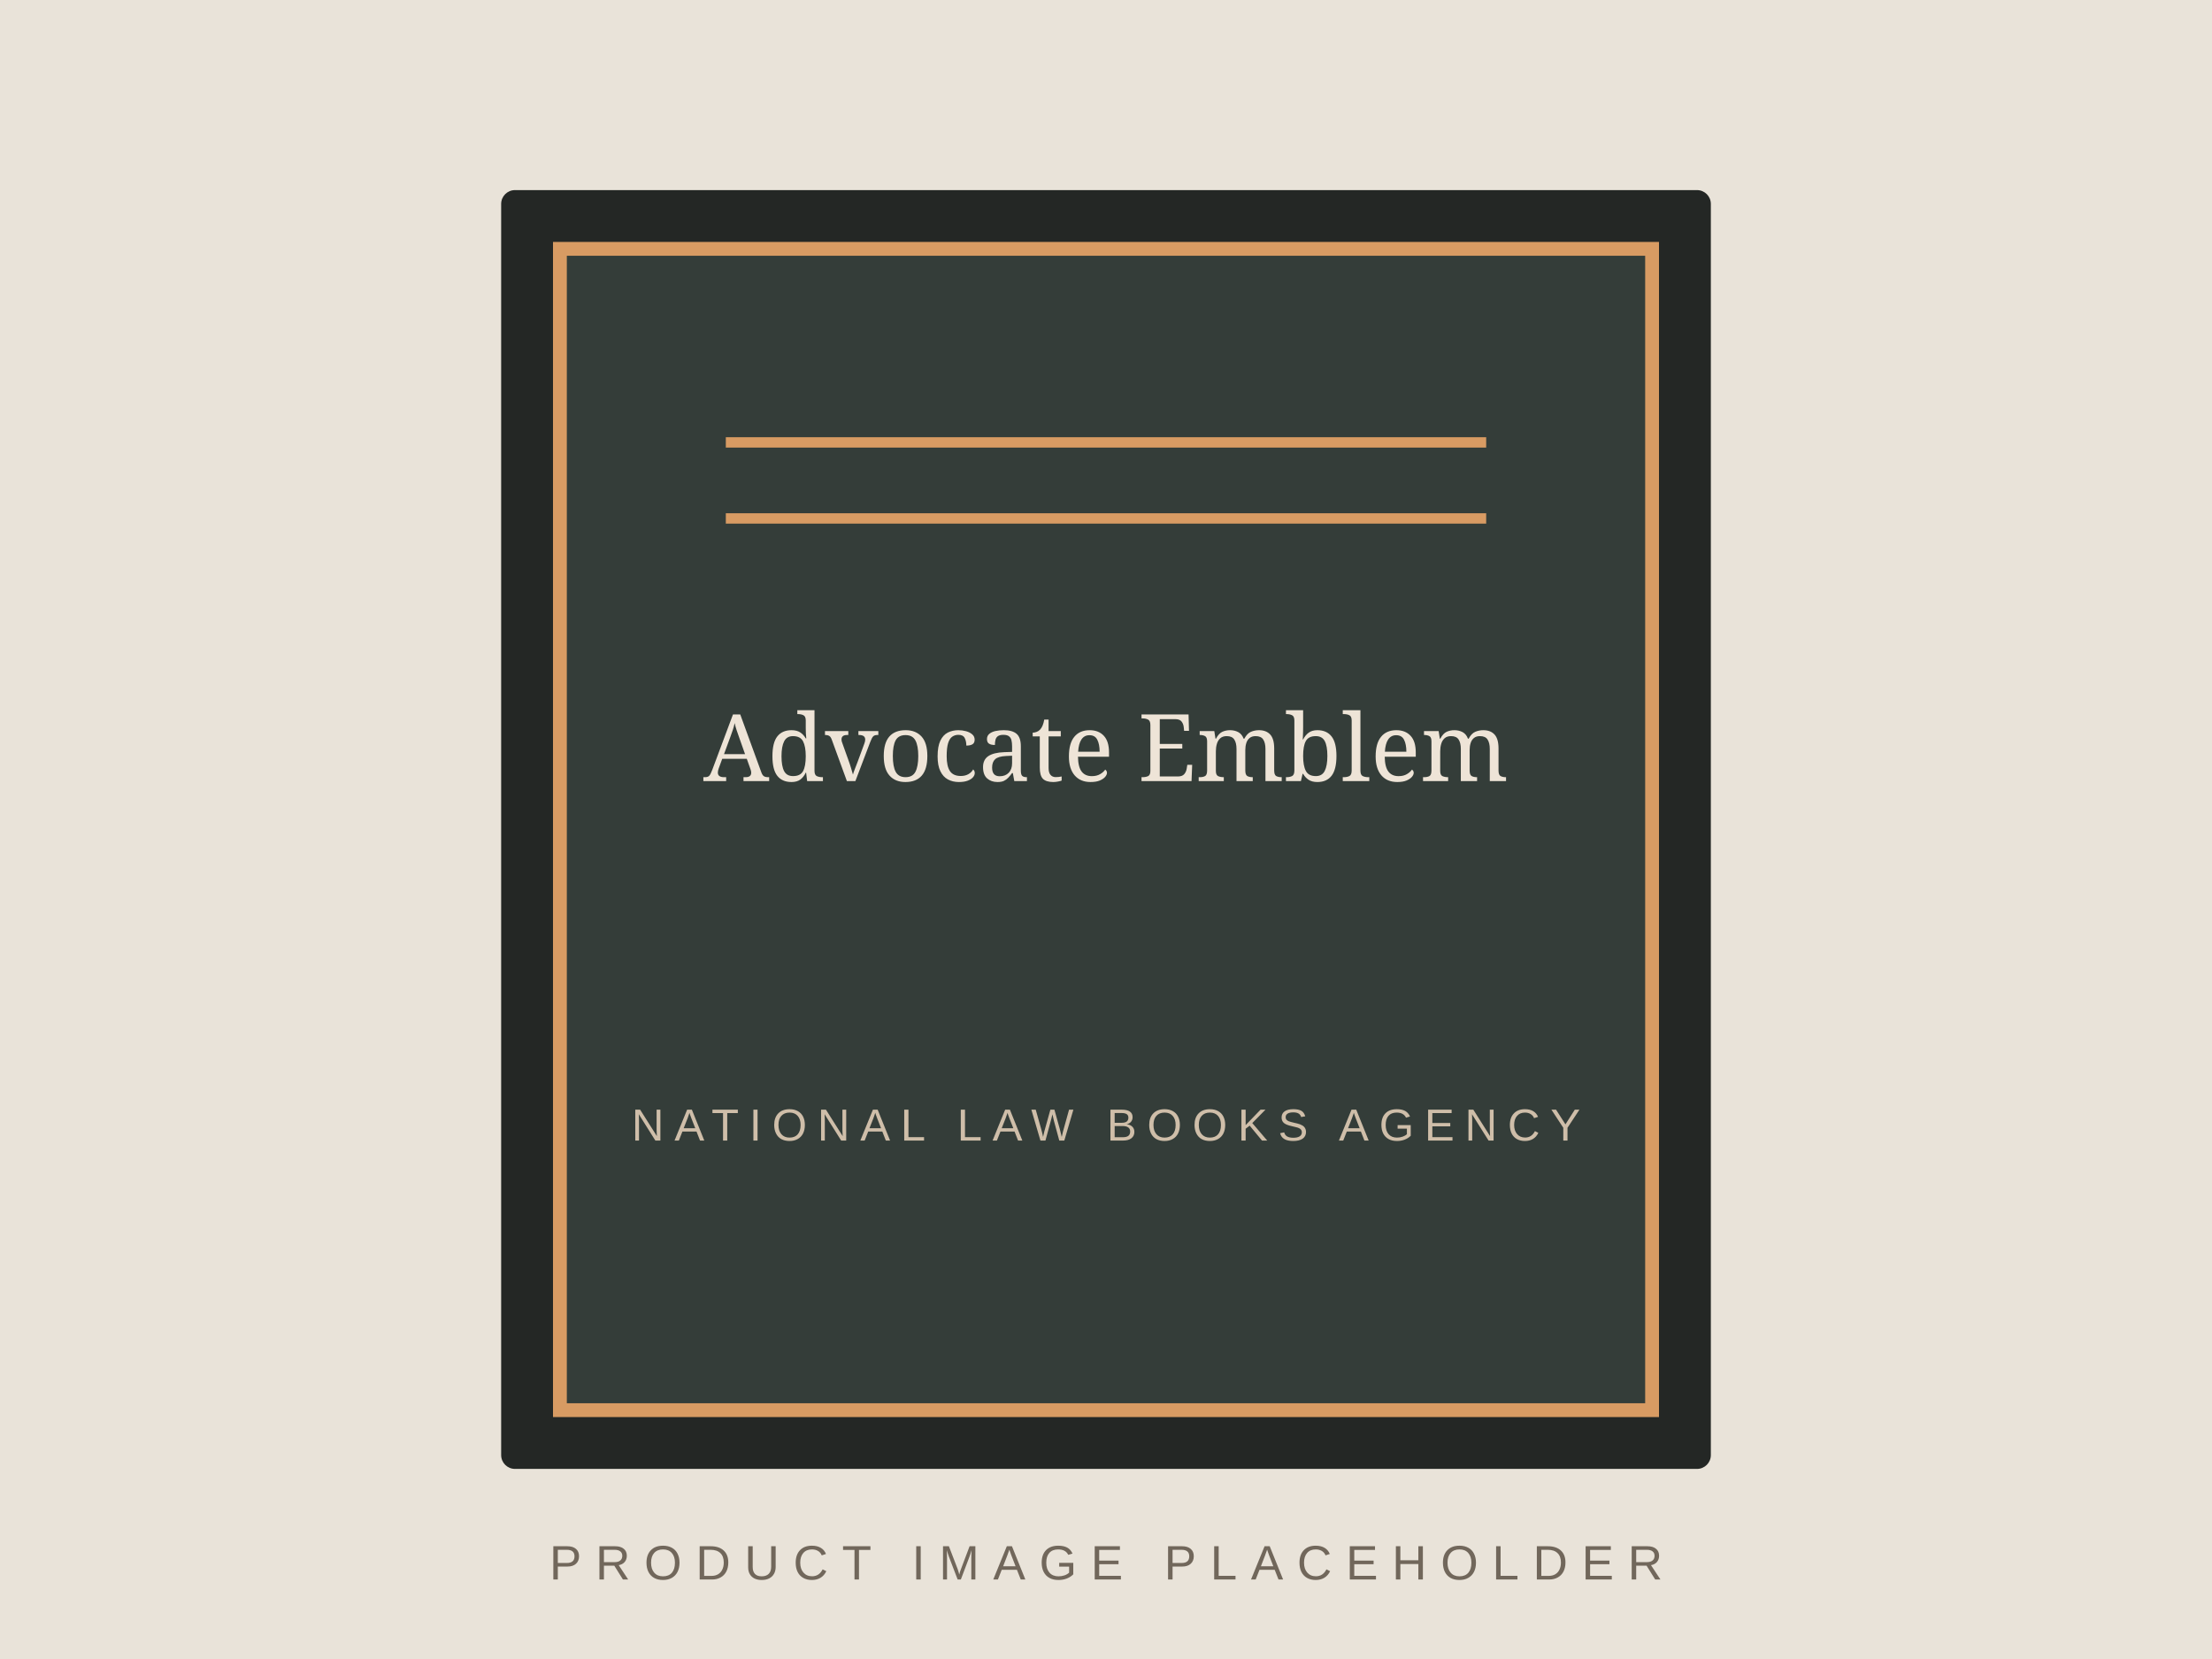
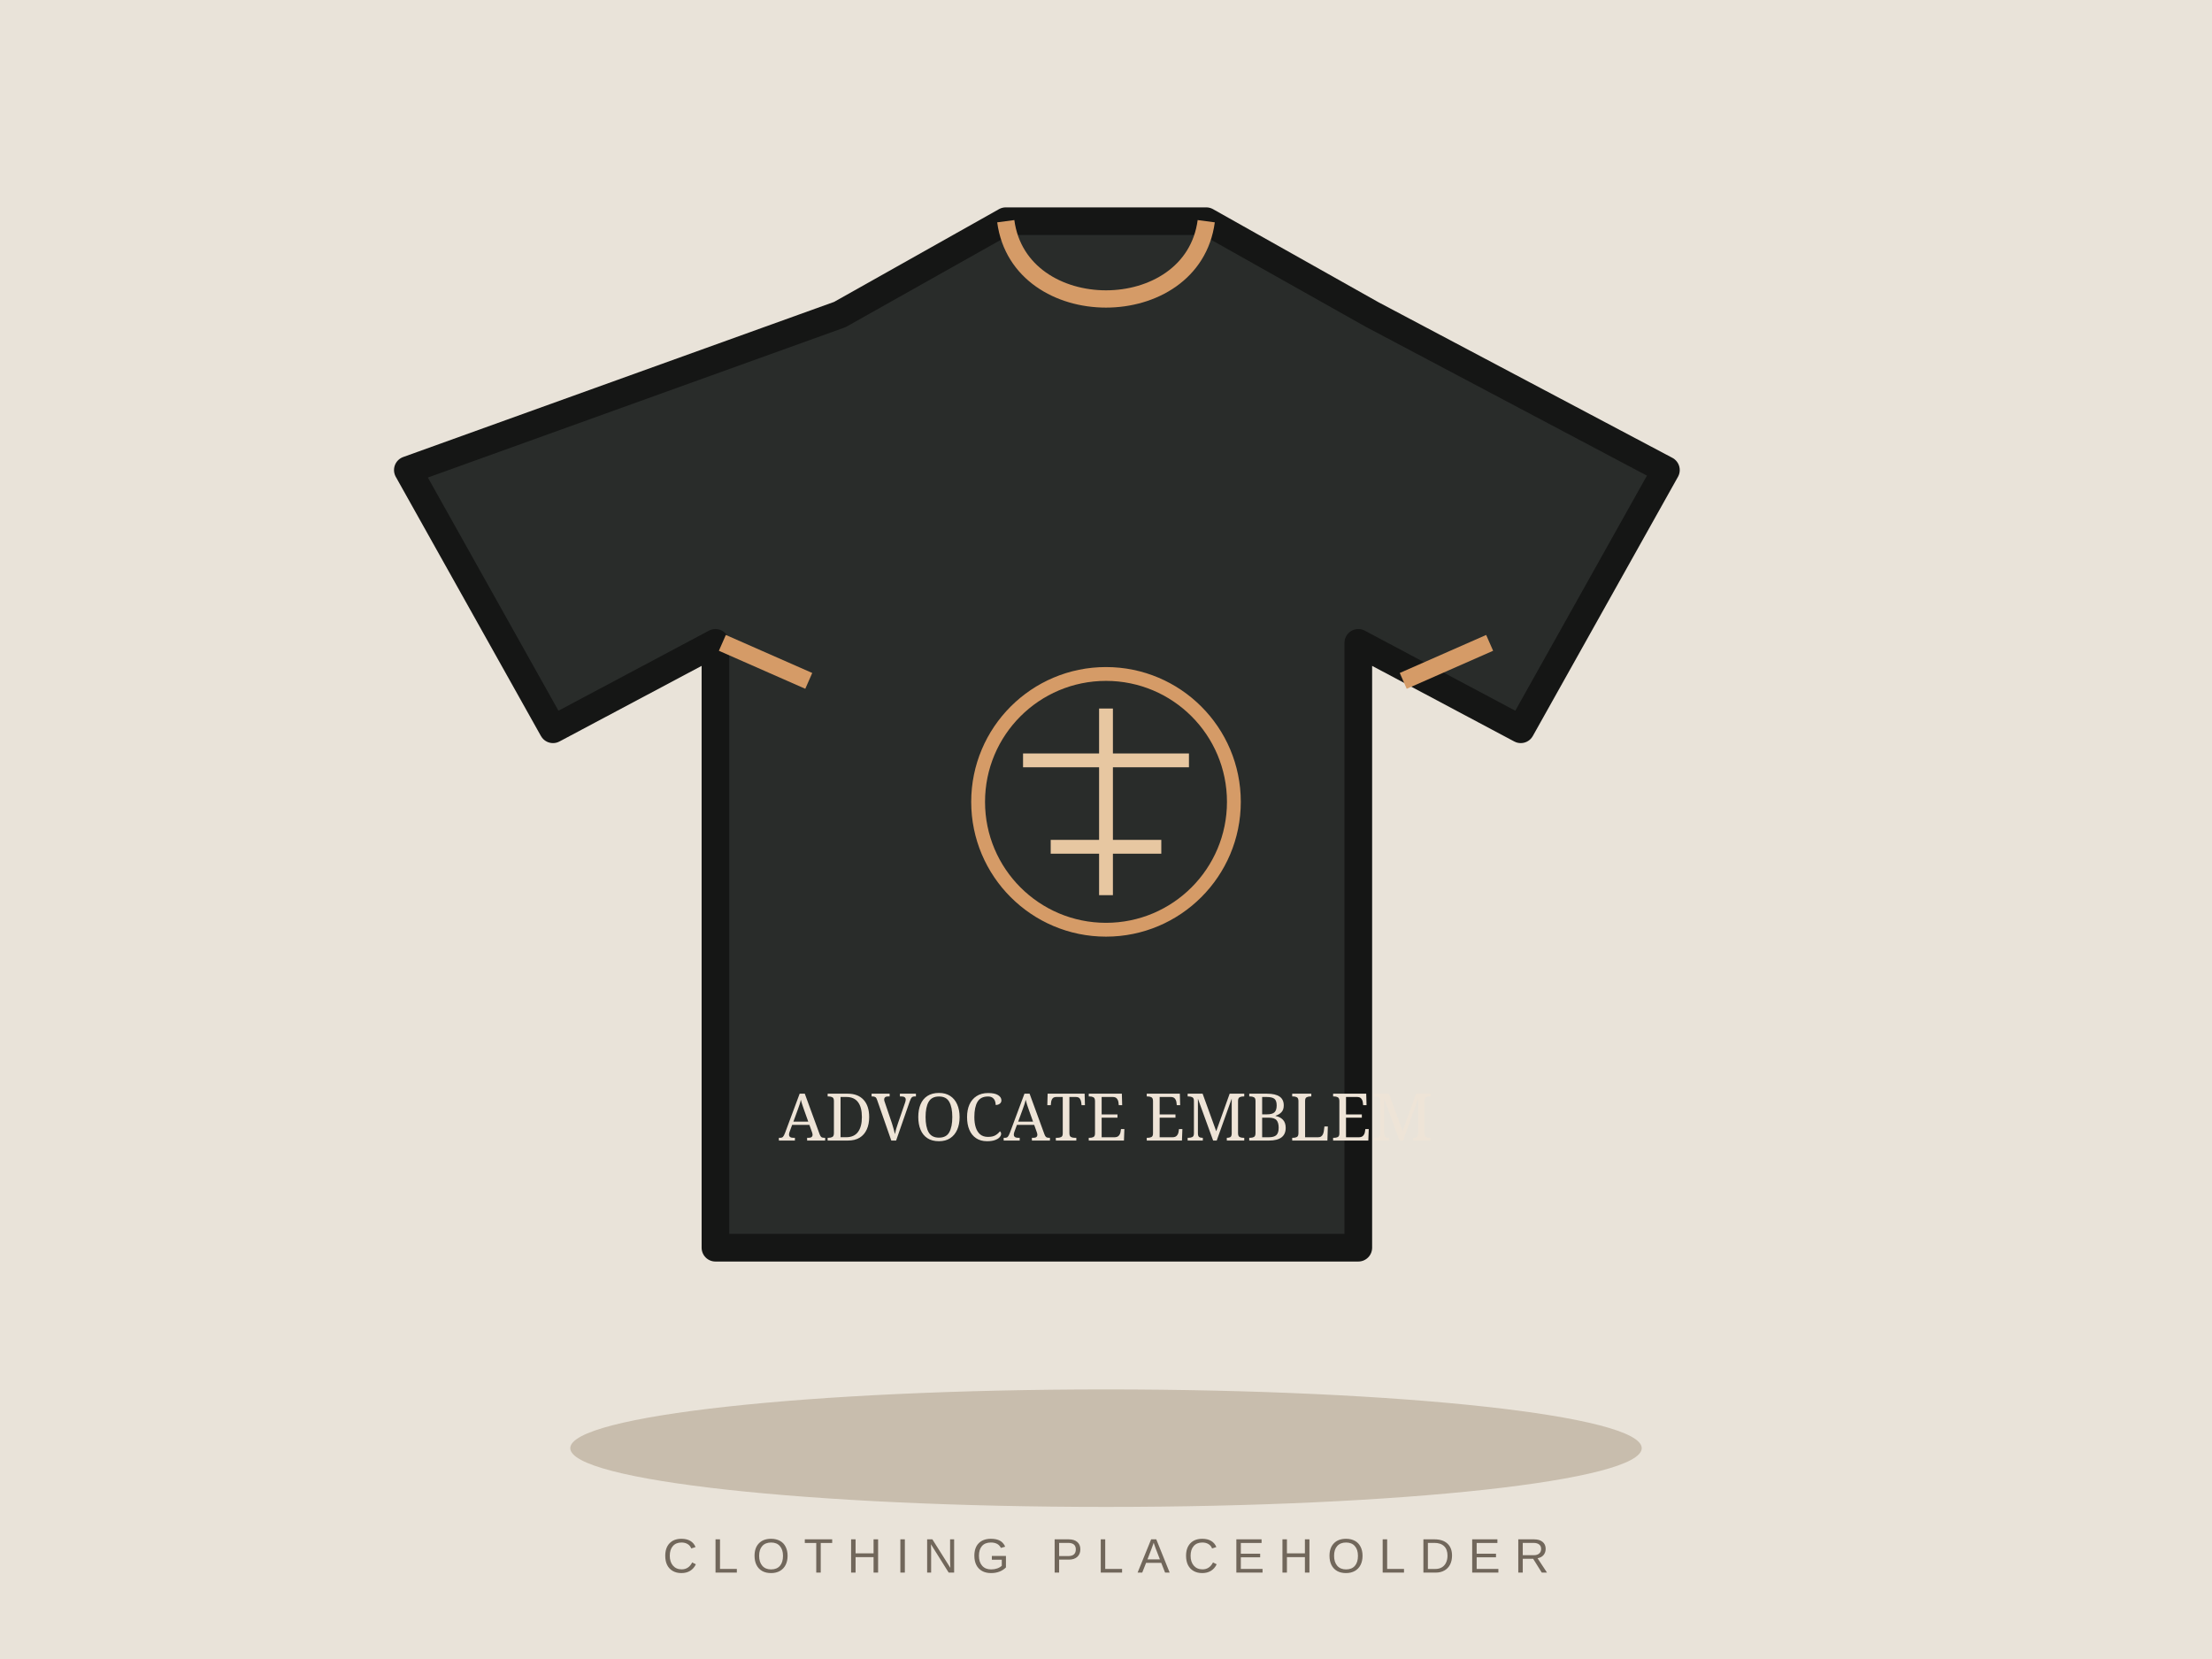
- <svg xmlns="http://www.w3.org/2000/svg" viewBox="0 0 640 480">
+ <svg xmlns="http://www.w3.org/2000/svg" viewBox="0 0 640 480" role="img" aria-labelledby="title">
  <rect width="640" height="480" fill="#e9e3d9" />
-   <rect x="145" y="55" width="350" height="370" rx="4" fill="#242725" />
-   <rect x="162" y="72" width="316" height="336" fill="#343d39" stroke="#d89b63" stroke-width="4" />
-   <path d="M210 128h220M210 150h220" stroke="#d89b63" stroke-width="3" />
-   <text x="320" y="226" text-anchor="middle" fill="#eee4d7" font-family="Georgia" font-size="27">Advocate Emblem</text>
-   <text x="320" y="330" text-anchor="middle" fill="#cfbea9" font-family="Arial" font-size="13" letter-spacing="3">NATIONAL LAW BOOKS AGENCY</text>
-   <text x="320" y="457" text-anchor="middle" fill="#71675b" font-family="Arial" font-size="14" letter-spacing="4">PRODUCT IMAGE PLACEHOLDER</text>
+   <ellipse cx="320" cy="419" rx="155" ry="17" fill="#c8bdad" />
+   <path d="M243 91l48-27h58l48 27 85 45-42 75-47-25v175H207V186l-47 25-42-75z" fill="#292c2a" stroke="#151615" stroke-width="8" stroke-linejoin="round" />
+   <path d="M291 64c4 30 54 30 58 0M209 186l25 11m197-11-25 11" fill="none" stroke="#d59b67" stroke-width="5" />
+   <circle cx="320" cy="232" r="37" fill="none" stroke="#d59b67" stroke-width="4" />
+   <path d="M320 205v54m-24-39h48m-40 25h32" stroke="#e7c7a1" stroke-width="4" />
+   <text x="320" y="330" fill="#eee4d7" text-anchor="middle" font-family="Georgia,serif" font-size="19">ADVOCATE EMBLEM</text>
+   <text x="320" y="455" fill="#71675b" text-anchor="middle" font-family="Arial,sans-serif" font-size="14" letter-spacing="4">CLOTHING PLACEHOLDER</text>
</svg>
